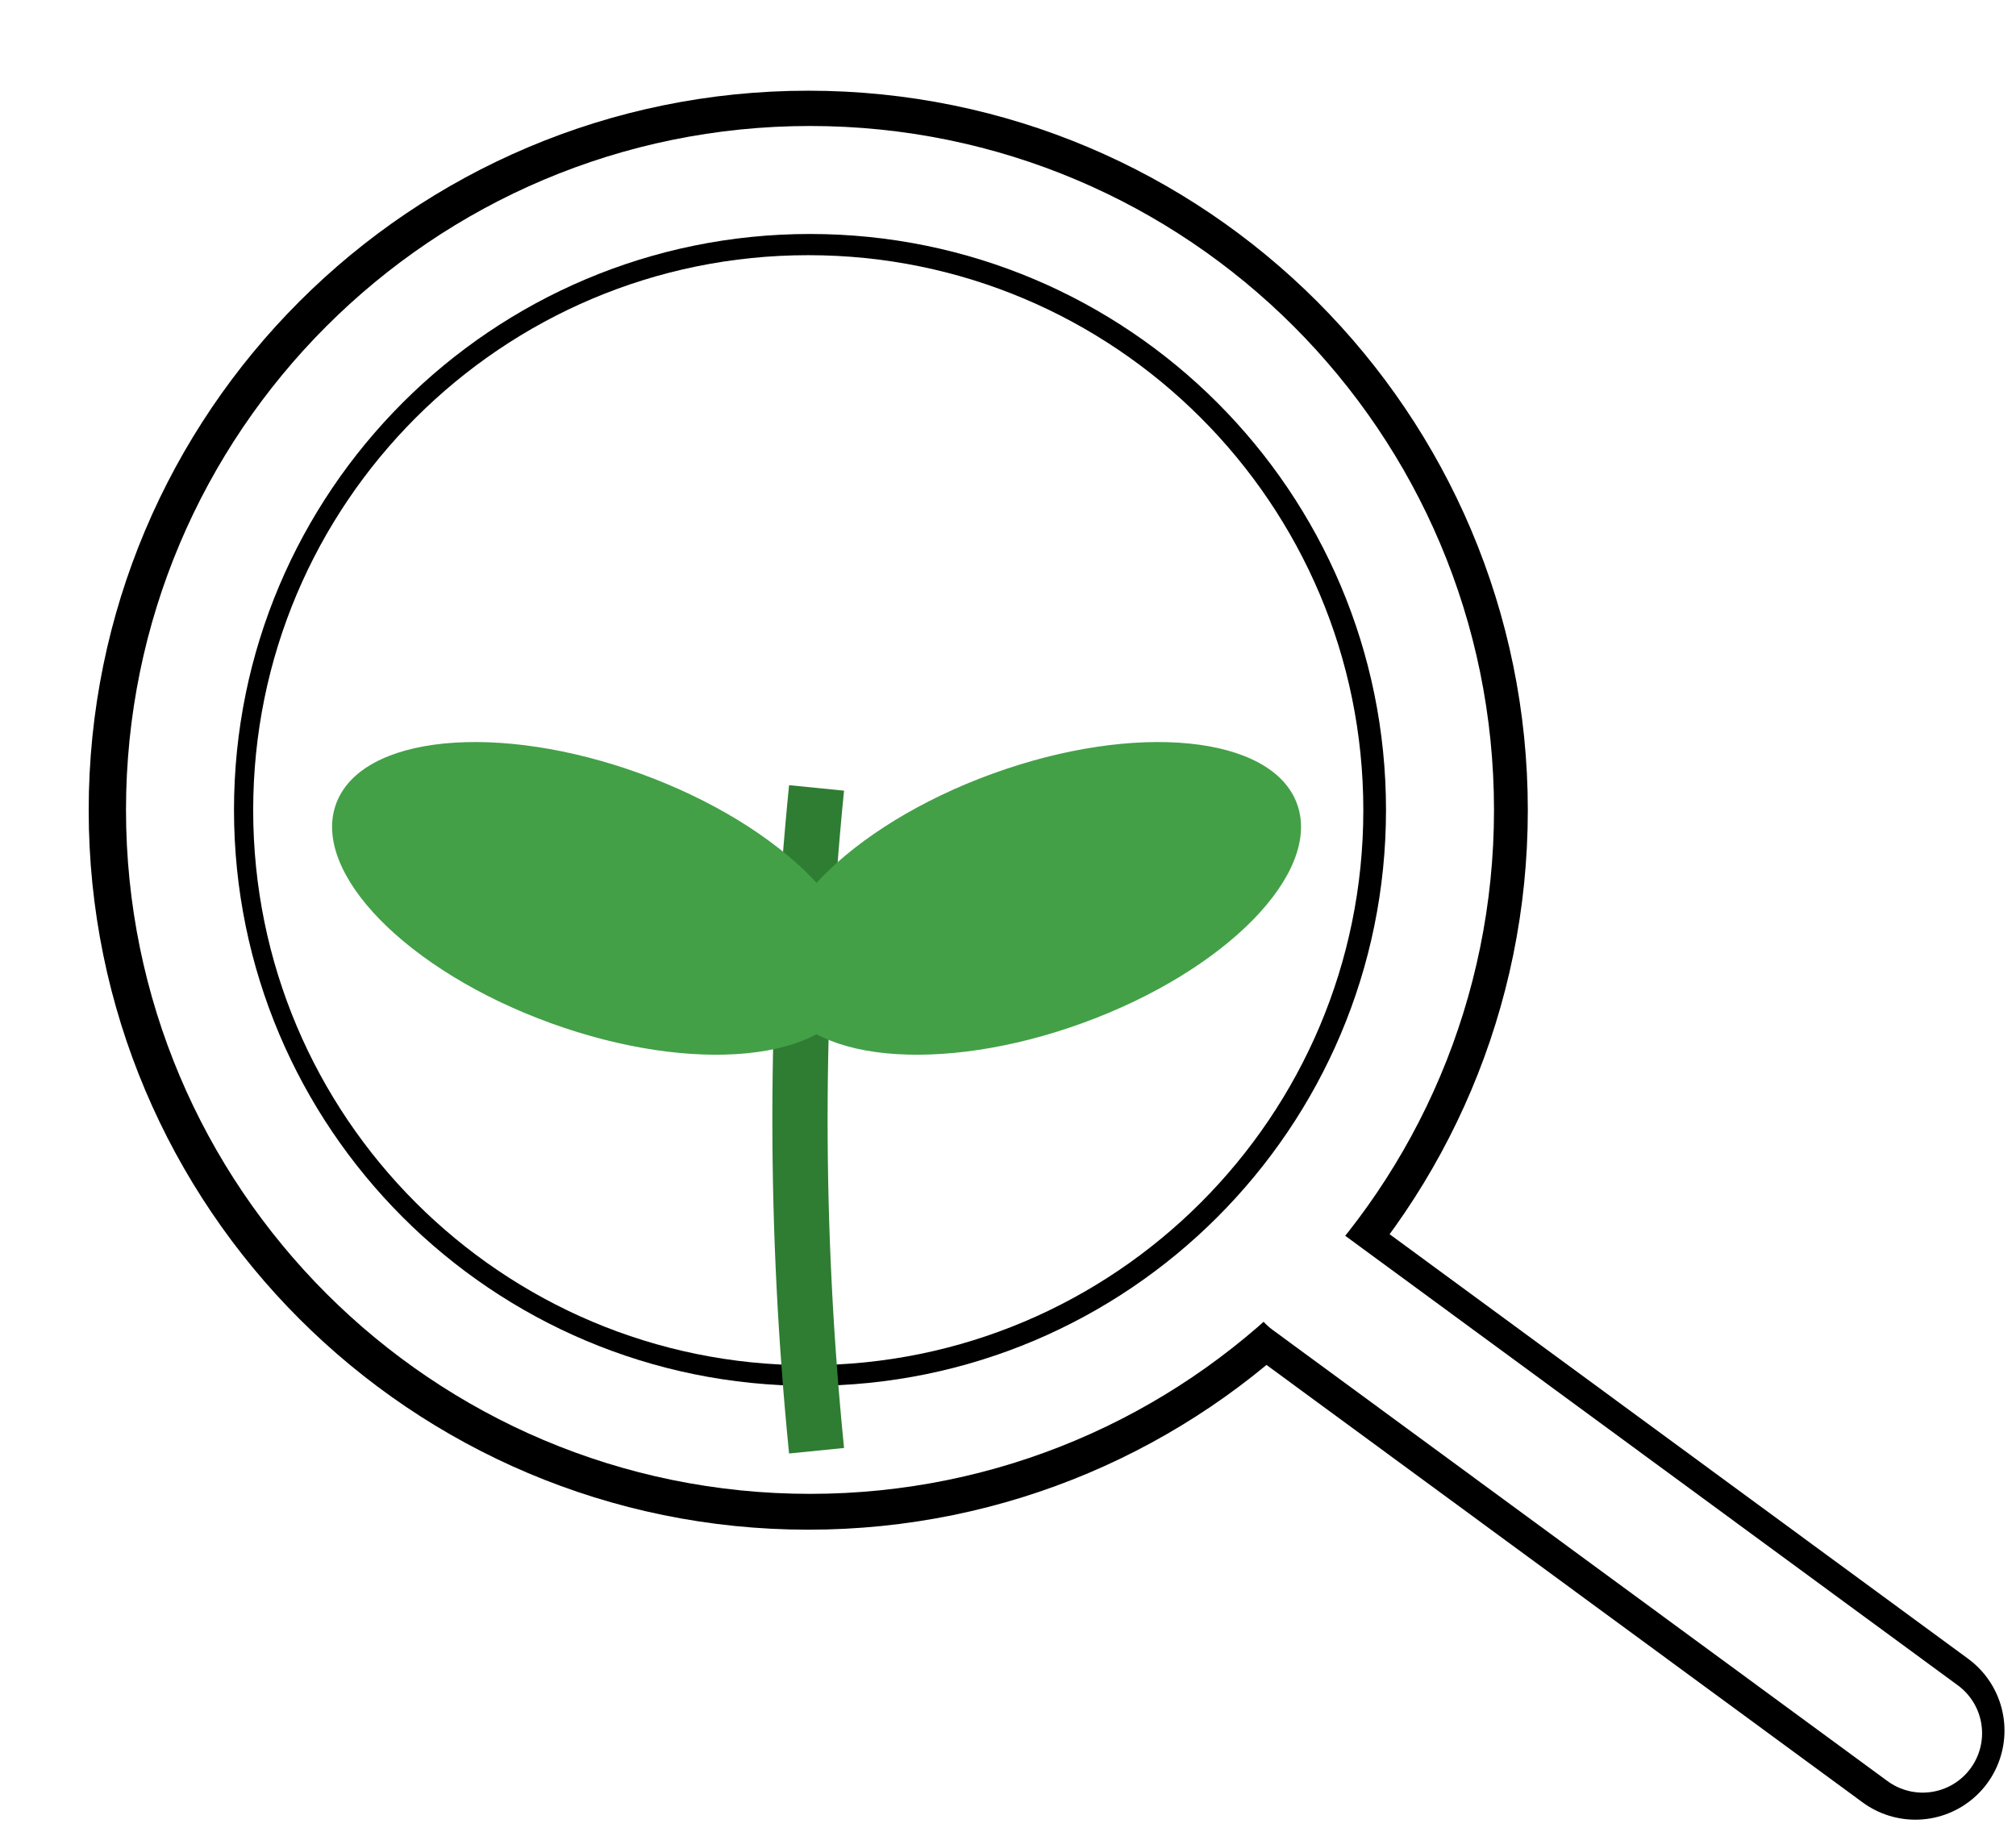
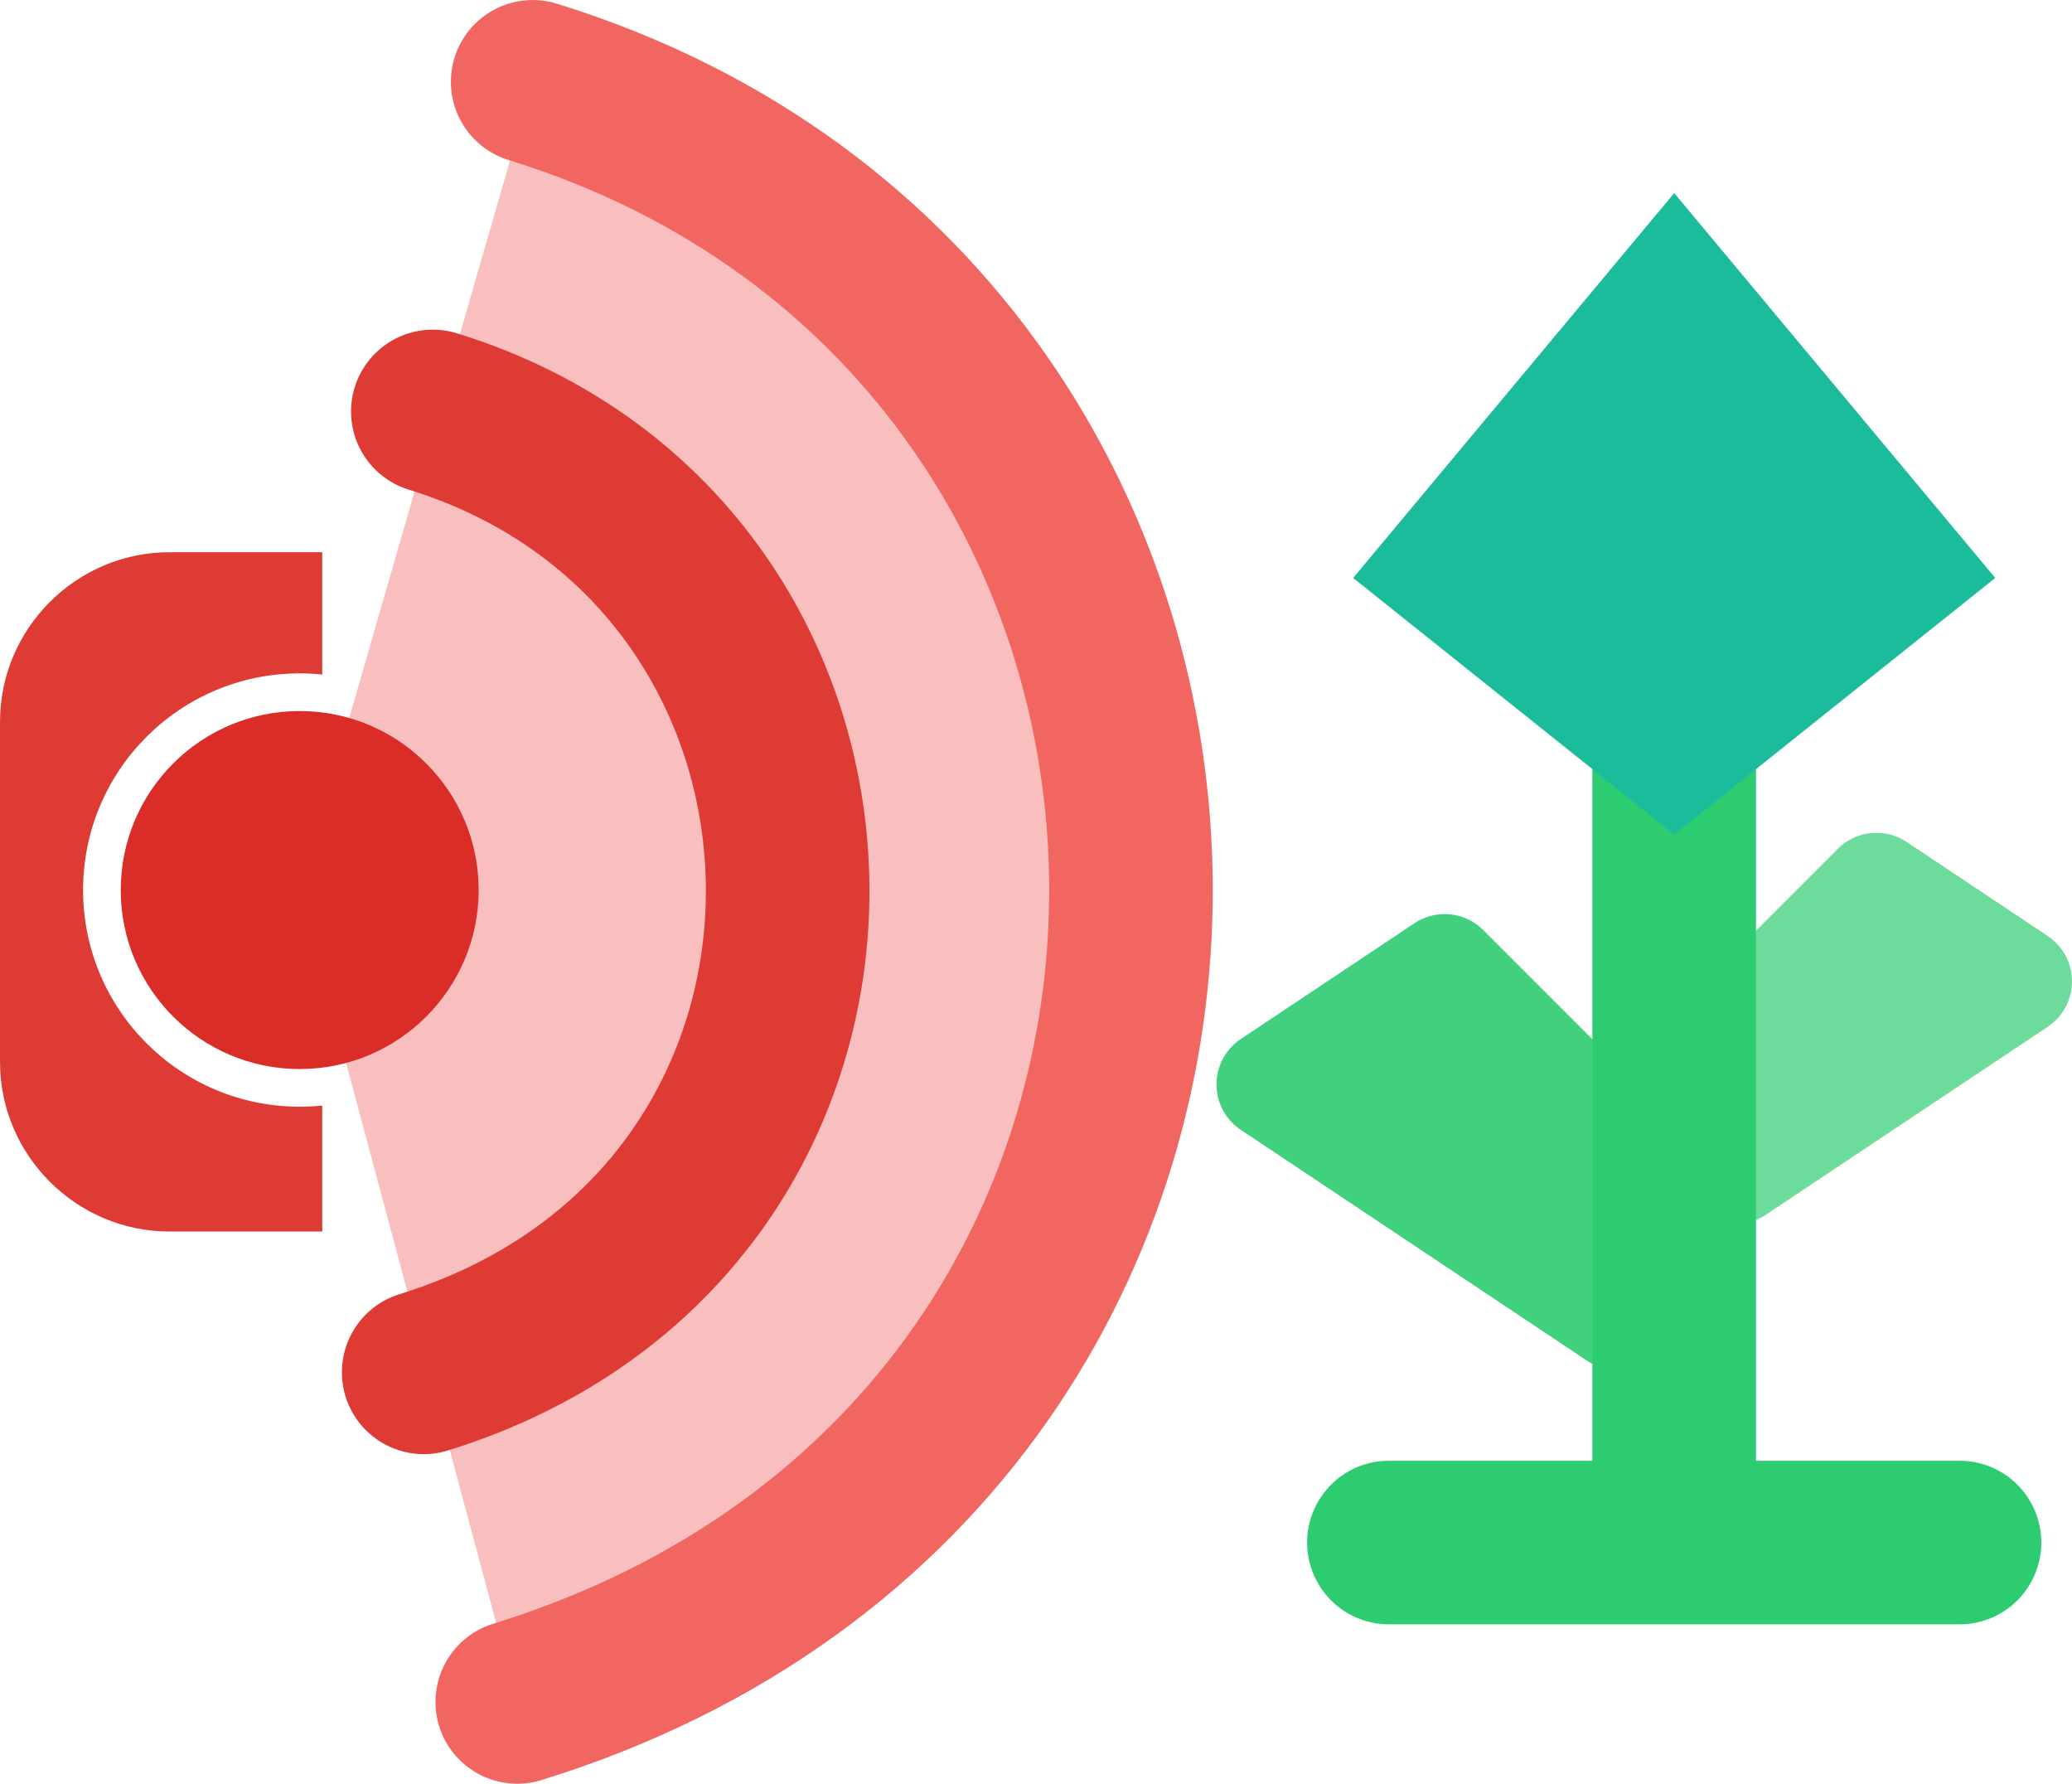
- <svg xmlns="http://www.w3.org/2000/svg" version="1.1" width="224px" height="204px" viewBox="0 0 224 204" id="svg2">
-   <defs id="defs2" />
-   <g id="g1">
-     <line x1="144.483" y1="142.152" x2="212.819" y2="192.304" stroke="#fefffe" stroke-width="12" stroke-linecap="round" id="line1-8" style="fill:#000000;stroke:#000000;stroke-width:19.804;stroke-dasharray:none" />
-     <circle cx="89.806" cy="90.03" r="70.813" fill="none" stroke="#fefffe" stroke-width="12.595" id="circle1-1" style="stroke:#000000;stroke-width:18.277;stroke-dasharray:none" />
-     <circle cx="90" cy="90" r="70" fill="none" stroke="#fefffe" stroke-width="12" id="circle1" />
-     <line x1="145.294" y1="142.445" x2="213.63" y2="192.597" stroke="#fefffe" stroke-width="13.203" stroke-linecap="round" id="line1" />
-   </g>
-   <g id="g2" transform="matrix(1.227558,0,0,1.227558,-19.75162,-47.47706)">
-     <path d="m 90,110 c -2,20 -2,40 0,60" stroke="#2e7d32" stroke-width="5" fill="none" id="path1" />
-     <ellipse cx="110" cy="120" rx="25" ry="12" fill="#43a047" transform="rotate(-20,110,120)" id="ellipse1" />
-     <ellipse cx="70" cy="120" rx="25" ry="12" fill="#43a047" transform="rotate(20,70,120)" id="ellipse2" />
+ <svg xmlns="http://www.w3.org/2000/svg" xml:space="preserve" width="19mm" height="16.353mm" version="1.1" style="shape-rendering:geometricPrecision; text-rendering:geometricPrecision; image-rendering:optimizeQuality; fill-rule:evenodd; clip-rule:evenodd" viewBox="0 0 21884.1 18835.8">
+   <defs>
+     <style type="text/css">
+    
+     .str3 {stroke:#41D17E;stroke-width:1151.8;stroke-linejoin:round;stroke-miterlimit:22.926}
+     .str4 {stroke:#6CDB9B;stroke-width:1151.8;stroke-linejoin:round;stroke-miterlimit:22.926}
+     .str2 {stroke:#2ECC71;stroke-width:1727.7;stroke-linecap:round;stroke-miterlimit:22.926}
+     .str1 {stroke:#DE3B35;stroke-width:1727.7;stroke-linecap:round;stroke-miterlimit:22.926}
+     .str0 {stroke:#F26661;stroke-width:1727.7;stroke-linecap:round;stroke-miterlimit:22.926}
+     .fil2 {fill:none}
+     .fil0 {fill:#F9BFBF}
+     .fil3 {fill:#DE3B35}
+     .fil6 {fill:#1ABC9C;fill-rule:nonzero}
+     .fil4 {fill:#41D17E;fill-rule:nonzero}
+     .fil5 {fill:#6CDB9B;fill-rule:nonzero}
+     .fil1 {fill:#DB2D28;fill-rule:nonzero}
+    
+   </style>
+   </defs>
+   <g id="Слой_x0020_1">
+     <g id="_1973352065056">
+       <g>
+         <path class="fil0" d="M3165.1 9395.3l2460.6 -8531.2c2990.1,862.5 5310.3,3227.2 6115.8,6233.2 1269.2,4736.6 -1541.7,9605.3 -6278.3,10874.4l-2298.1 -8576.4z" />
+         <circle class="fil1" transform="matrix(1.64273E-14 0.62026 -0.62026 1.64274E-14 3165.19 9398.52)" r="3047.4" />
+         <path class="fil2 str0" d="M5625.8 864.1c8316.5,2569.4 8589.6,14402 -162.7,17107.7" />
+         <path class="fil2 str1" d="M4571.2 4344.8c4932.3,1523.8 5094.4,8541.6 -96.5,10146.3" />
+         <path class="fil3" d="M3403.3 5831.4l0 1291.3c-78.3,-8.2 -157.7,-12.2 -238.2,-12.2 -1263.5,0 -2288,1024.5 -2288,2288 0,1263.5 1024.5,2288 2288,2288 80.5,0 159.9,-4 238.2,-12.2l0 1330.1 -1613.7 0c-984.3,0 -1789.7,-805.3 -1789.7,-1789.7l0 -3593.6c0,-984.3 805.3,-1789.8 1789.7,-1789.8l1613.7 0z" />
+       </g>
+       <g>
+         <line class="fil2 str2" x1="14669.3" y1="16288.6" x2="20696.4" y2="16288.6" />
+         <polygon class="fil4 str3" points="17092.7,13896.7 13424.2,11451 15258.4,10228.2 17092.7,12062.5 " />
+         <polygon class="fil5 str4" points="18328.8,12349.5 21308.3,10363.3 19818.6,9370.1 18328.8,10859.8 " />
+         <line class="fil2 str2" x1="17682.8" y1="16085.4" x2="17682.8" y2="7195.7" />
+         <polygon class="fil6" points="17682.8,2038.8 21073.8,6102.8 17682.8,8812 14291.9,6102.8 " />
+       </g>
+     </g>
  </g>
</svg>
